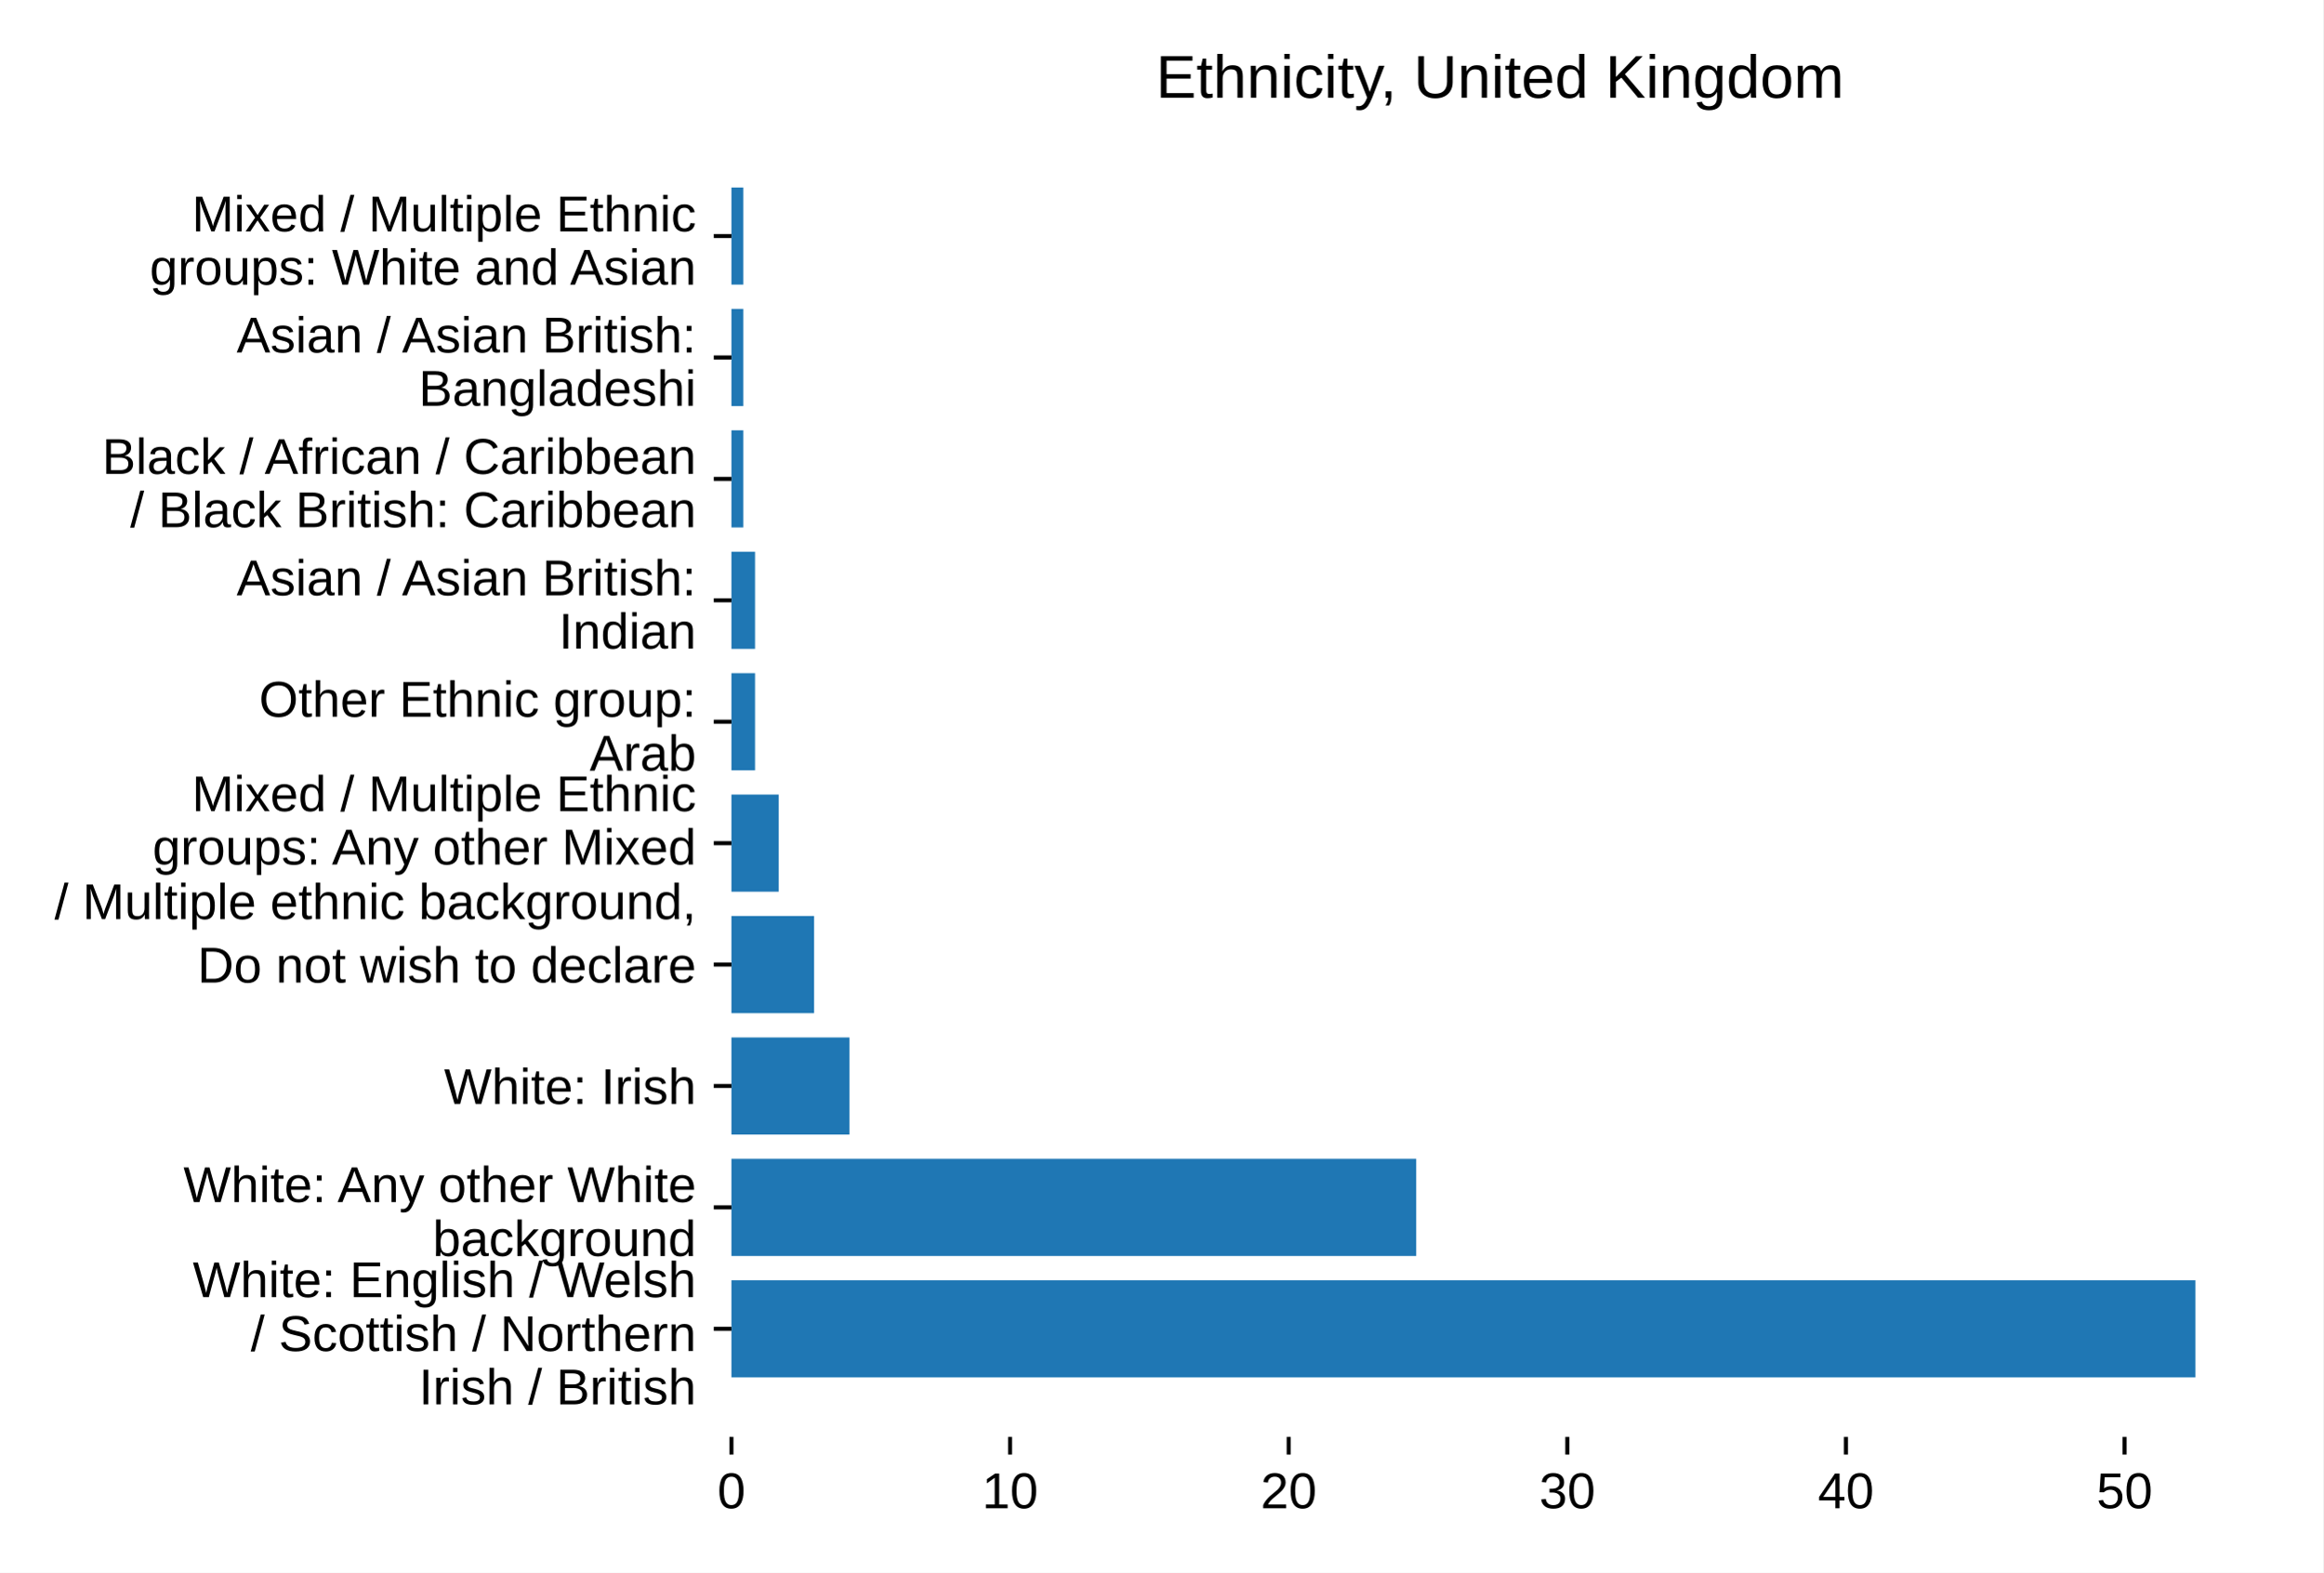
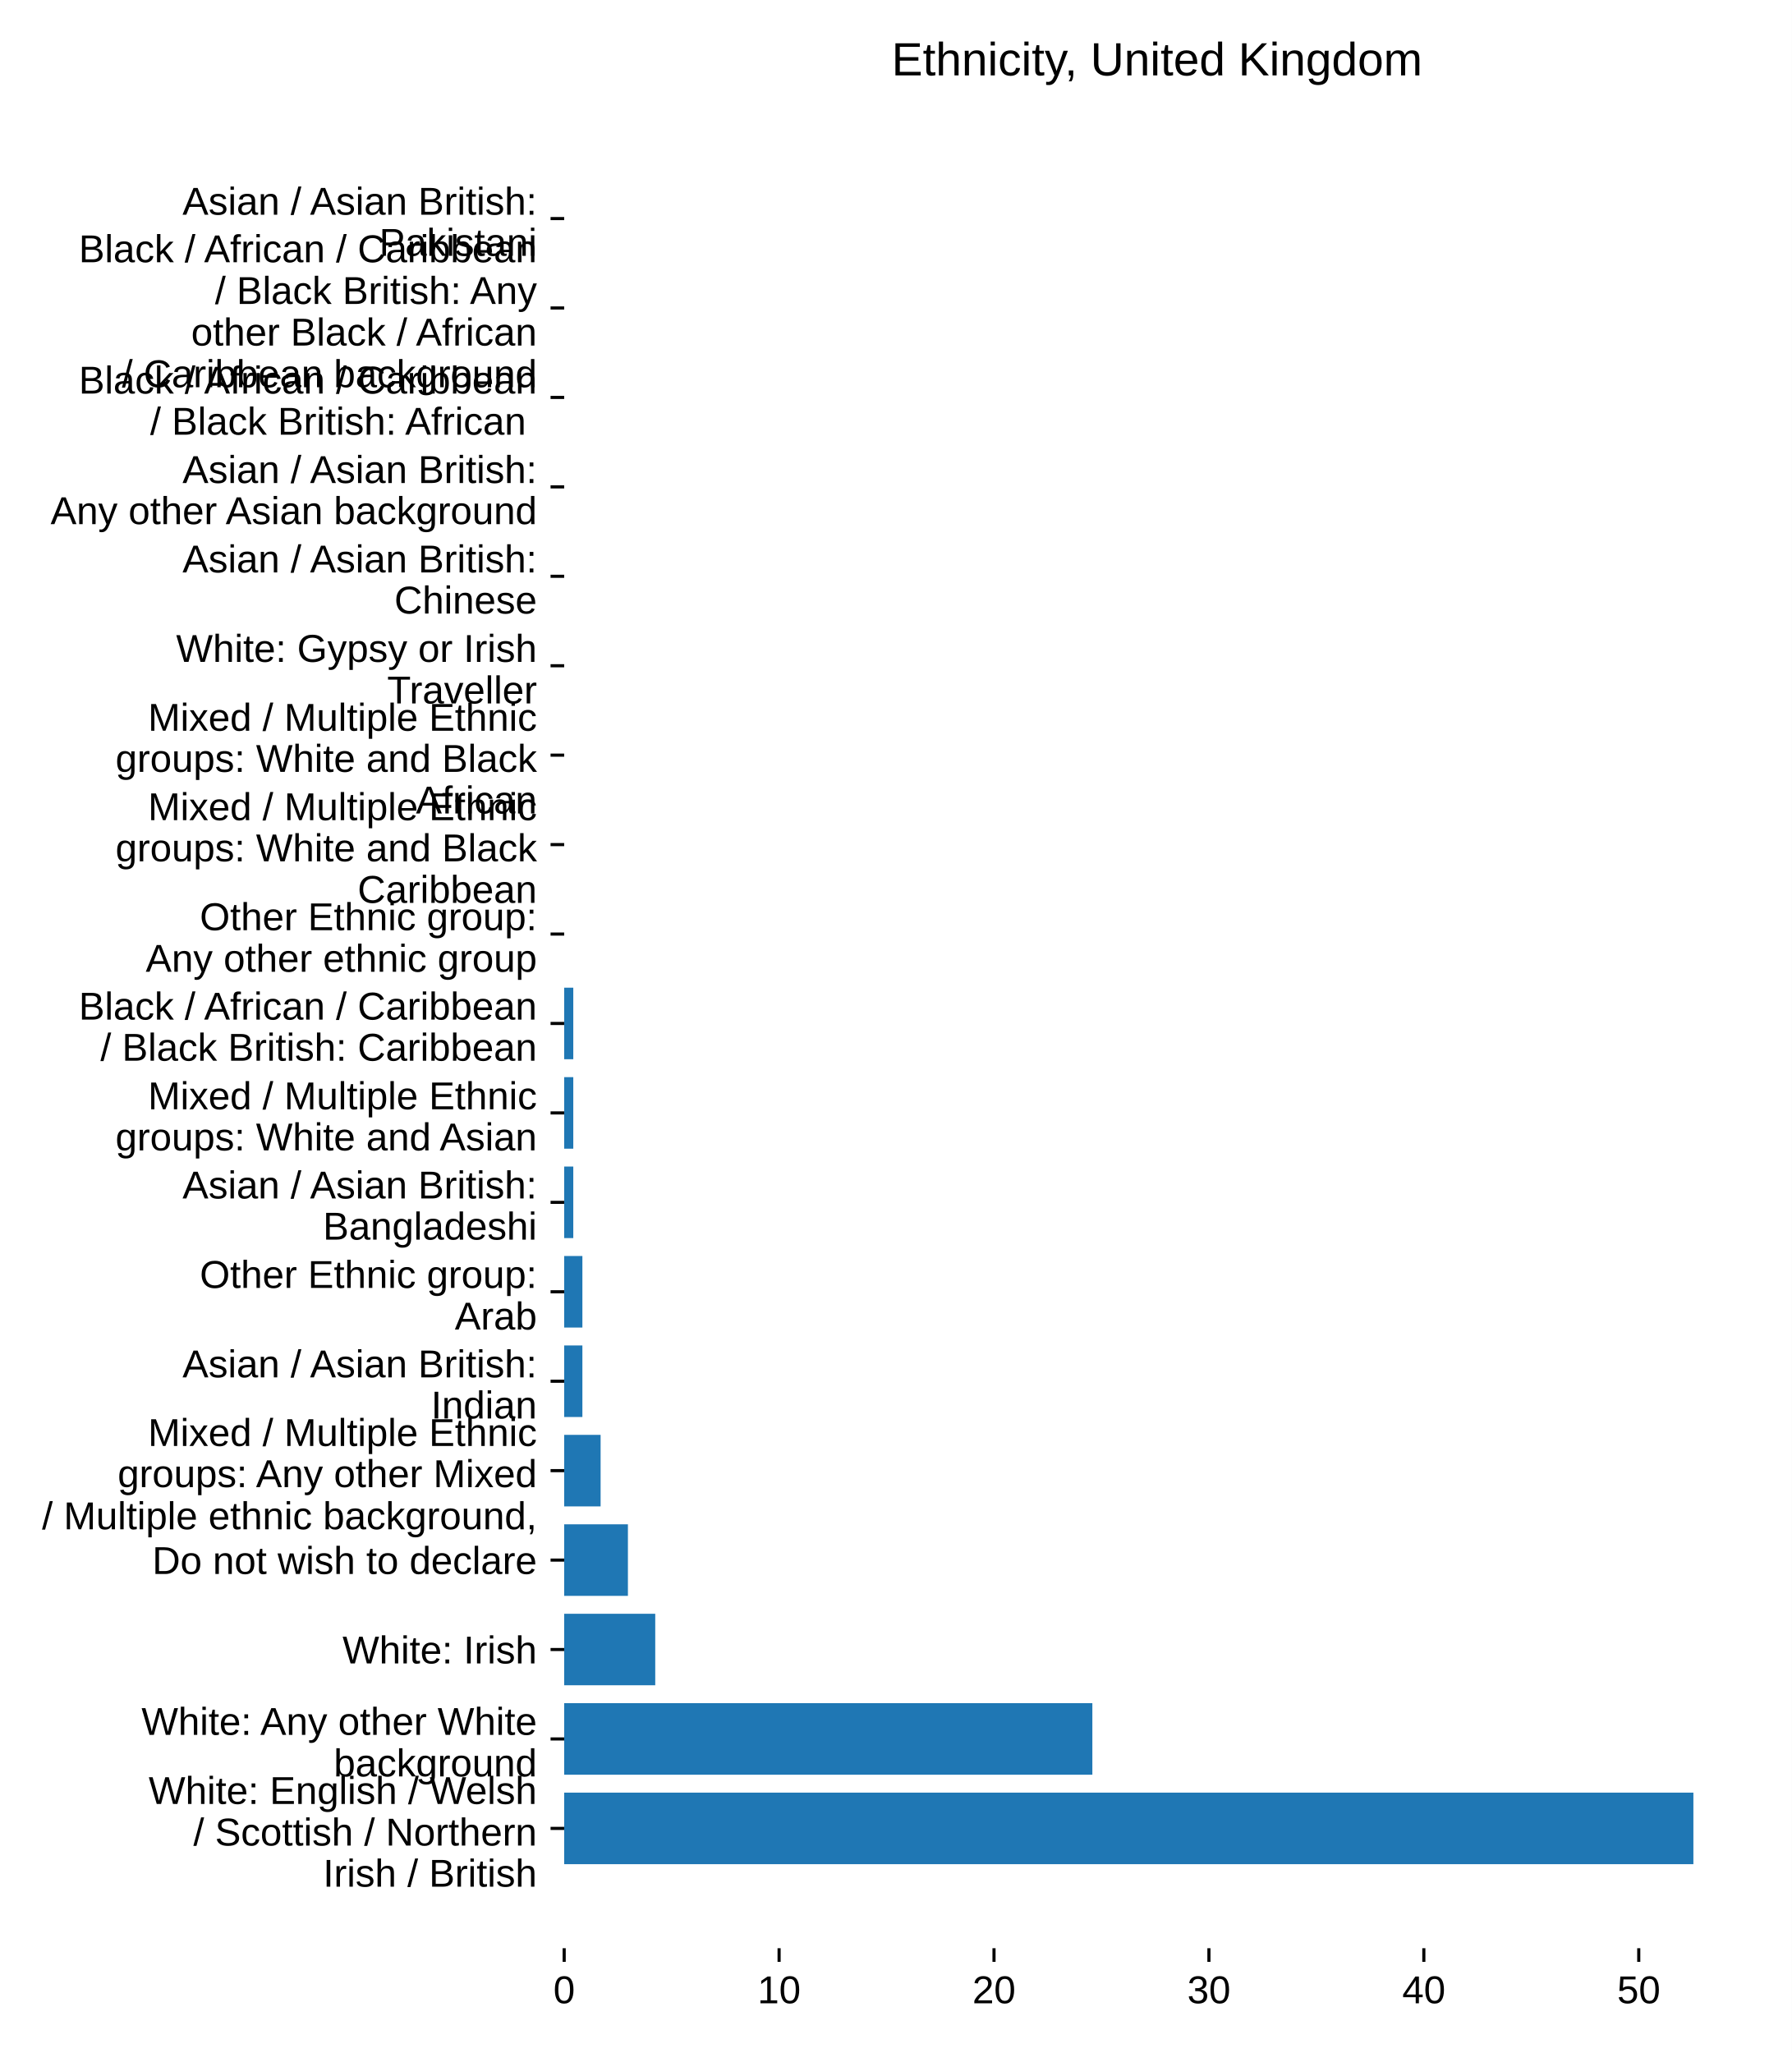
- <svg xmlns="http://www.w3.org/2000/svg" xmlns:xlink="http://www.w3.org/1999/xlink" height="312pt" version="1.1" viewBox="0 0 460.8 312" width="460.8pt">
+ <svg xmlns="http://www.w3.org/2000/svg" xmlns:xlink="http://www.w3.org/1999/xlink" height="528pt" version="1.1" viewBox="0 0 460.8 528" width="460.8pt">
  <defs>
    <style type="text/css">*{stroke-linecap:butt;stroke-linejoin:round;}</style>
  </defs>
  <g id="figure_1">
    <g id="patch_1">
-       <path d="M 0 312  L 460.8 312  L 460.8 0  L 0 0  z " style="fill:#ffffff;" />
+       <path d="M 0 528  L 460.8 528  L 460.8 0  L 0 0  z " style="fill:#ffffff;" />
    </g>
    <g id="axes_1">
      <g id="patch_2">
-         <path d="M 145.086 285.055  L 450 285.055  L 450 25.389  L 145.086 25.389  z " style="fill:#ffffff;" />
+         <path d="M 145.086 501.055  L 450 501.055  L 450 25.389  L 145.086 25.389  z " style="fill:#ffffff;" />
      </g>
      <g id="patch_3">
-         <path clip-path="url(#p850327b6a9)" d="M 145.086 273.252  L 435.48 273.252  L 435.48 253.982  L 145.086 253.982  z " style="fill:#1f77b4;" />
+         <path clip-path="url(#p24fab2c69a)" d="M 145.086 479.434  L 435.48 479.434  L 435.48 461.033  L 145.086 461.033  z " style="fill:#1f77b4;" />
      </g>
      <g id="patch_4">
-         <path clip-path="url(#p850327b6a9)" d="M 145.086 249.164  L 280.916 249.164  L 280.916 229.894  L 145.086 229.894  z " style="fill:#1f77b4;" />
+         <path clip-path="url(#p24fab2c69a)" d="M 145.086 456.432  L 280.916 456.432  L 280.916 438.031  L 145.086 438.031  z " style="fill:#1f77b4;" />
      </g>
      <g id="patch_5">
-         <path clip-path="url(#p850327b6a9)" d="M 145.086 225.076  L 168.505 225.076  L 168.505 205.806  L 145.086 205.806  z " style="fill:#1f77b4;" />
+         <path clip-path="url(#p24fab2c69a)" d="M 145.086 433.431  L 168.505 433.431  L 168.505 415.03  L 145.086 415.03  z " style="fill:#1f77b4;" />
      </g>
      <g id="patch_6">
-         <path clip-path="url(#p850327b6a9)" d="M 145.086 200.989  L 161.479 200.989  L 161.479 181.718  L 145.086 181.718  z " style="fill:#1f77b4;" />
+         <path clip-path="url(#p24fab2c69a)" d="M 145.086 410.43  L 161.479 410.43  L 161.479 392.029  L 145.086 392.029  z " style="fill:#1f77b4;" />
      </g>
      <g id="patch_7">
-         <path clip-path="url(#p850327b6a9)" d="M 145.086 176.901  L 154.453 176.901  L 154.453 157.631  L 145.086 157.631  z " style="fill:#1f77b4;" />
+         <path clip-path="url(#p24fab2c69a)" d="M 145.086 387.429  L 154.453 387.429  L 154.453 369.028  L 145.086 369.028  z " style="fill:#1f77b4;" />
      </g>
      <g id="patch_8">
-         <path clip-path="url(#p850327b6a9)" d="M 145.086 152.813  L 149.77 152.813  L 149.77 133.543  L 145.086 133.543  z " style="fill:#1f77b4;" />
+         <path clip-path="url(#p24fab2c69a)" d="M 145.086 364.427  L 149.77 364.427  L 149.77 346.026  L 145.086 346.026  z " style="fill:#1f77b4;" />
      </g>
      <g id="patch_9">
-         <path clip-path="url(#p850327b6a9)" d="M 145.086 128.726  L 149.77 128.726  L 149.77 109.455  L 145.086 109.455  z " style="fill:#1f77b4;" />
+         <path clip-path="url(#p24fab2c69a)" d="M 145.086 341.426  L 149.77 341.426  L 149.77 323.025  L 145.086 323.025  z " style="fill:#1f77b4;" />
      </g>
      <g id="patch_10">
-         <path clip-path="url(#p850327b6a9)" d="M 145.086 104.638  L 147.428 104.638  L 147.428 85.368  L 145.086 85.368  z " style="fill:#1f77b4;" />
+         <path clip-path="url(#p24fab2c69a)" d="M 145.086 318.425  L 147.428 318.425  L 147.428 300.024  L 145.086 300.024  z " style="fill:#1f77b4;" />
      </g>
      <g id="patch_11">
-         <path clip-path="url(#p850327b6a9)" d="M 145.086 80.55  L 147.428 80.55  L 147.428 61.28  L 145.086 61.28  z " style="fill:#1f77b4;" />
+         <path clip-path="url(#p24fab2c69a)" d="M 145.086 295.424  L 147.428 295.424  L 147.428 277.023  L 145.086 277.023  z " style="fill:#1f77b4;" />
      </g>
      <g id="patch_12">
-         <path clip-path="url(#p850327b6a9)" d="M 145.086 56.462  L 147.428 56.462  L 147.428 37.192  L 145.086 37.192  z " style="fill:#1f77b4;" />
+         <path clip-path="url(#p24fab2c69a)" d="M 145.086 272.423  L 147.428 272.423  L 147.428 254.022  L 145.086 254.022  z " style="fill:#1f77b4;" />
+       </g>
+       <g id="patch_13">
+         <path clip-path="url(#p24fab2c69a)" d="M 145.086 249.421  L 145.086 249.421  L 145.086 231.02  L 145.086 231.02  z " style="fill:#1f77b4;" />
+       </g>
+       <g id="patch_14">
+         <path clip-path="url(#p24fab2c69a)" d="M 145.086 226.42  L 145.086 226.42  L 145.086 208.019  L 145.086 208.019  z " style="fill:#1f77b4;" />
+       </g>
+       <g id="patch_15">
+         <path clip-path="url(#p24fab2c69a)" d="M 145.086 203.419  L 145.086 203.419  L 145.086 185.018  L 145.086 185.018  z " style="fill:#1f77b4;" />
+       </g>
+       <g id="patch_16">
+         <path clip-path="url(#p24fab2c69a)" d="M 145.086 180.418  L 145.086 180.418  L 145.086 162.017  L 145.086 162.017  z " style="fill:#1f77b4;" />
+       </g>
+       <g id="patch_17">
+         <path clip-path="url(#p24fab2c69a)" d="M 145.086 157.416  L 145.086 157.416  L 145.086 139.015  L 145.086 139.015  z " style="fill:#1f77b4;" />
+       </g>
+       <g id="patch_18">
+         <path clip-path="url(#p24fab2c69a)" d="M 145.086 134.415  L 145.086 134.415  L 145.086 116.014  L 145.086 116.014  z " style="fill:#1f77b4;" />
+       </g>
+       <g id="patch_19">
+         <path clip-path="url(#p24fab2c69a)" d="M 145.086 111.414  L 145.086 111.414  L 145.086 93.013  L 145.086 93.013  z " style="fill:#1f77b4;" />
+       </g>
+       <g id="patch_20">
+         <path clip-path="url(#p24fab2c69a)" d="M 145.086 88.413  L 145.086 88.413  L 145.086 70.012  L 145.086 70.012  z " style="fill:#1f77b4;" />
+       </g>
+       <g id="patch_21">
+         <path clip-path="url(#p24fab2c69a)" d="M 145.086 65.412  L 145.086 65.412  L 145.086 47.011  L 145.086 47.011  z " style="fill:#1f77b4;" />
      </g>
      <g id="matplotlib.axis_1">
        <g id="xtick_1">
          <g id="line2d_1">
            <defs>
              <path d="M 0 0  L 0 3.5  " id="mc3a356a46d" style="stroke:#000000;stroke-width:0.8;" />
            </defs>
            <g>
-               <use style="stroke:#000000;stroke-width:0.8;" x="145.086" xlink:href="#mc3a356a46d" y="285.055" />
+               <use style="stroke:#000000;stroke-width:0.8;" x="145.086" xlink:href="#mc3a356a46d" y="501.055" />
            </g>
          </g>
          <g id="text_1">
-             <text style="font-family:Arial;font-size:10px;font-stretch:normal;font-style:normal;font-weight:normal;text-anchor:middle;" transform="rotate(-0, 145.0859, 299.2125)" x="145.086" y="299.212">0</text>
+             <text style="font-family:Arial;font-size:10px;font-stretch:normal;font-style:normal;font-weight:normal;text-anchor:middle;" transform="rotate(-0, 145.0859, 515.2125)" x="145.086" y="515.212">0</text>
          </g>
        </g>
        <g id="xtick_2">
          <g id="line2d_2">
            <g>
-               <use style="stroke:#000000;stroke-width:0.8;" x="200.355" xlink:href="#mc3a356a46d" y="285.055" />
+               <use style="stroke:#000000;stroke-width:0.8;" x="200.355" xlink:href="#mc3a356a46d" y="501.055" />
            </g>
          </g>
          <g id="text_2">
-             <text style="font-family:Arial;font-size:10px;font-stretch:normal;font-style:normal;font-weight:normal;text-anchor:middle;" transform="rotate(-0, 200.3545, 299.2125)" x="200.355" y="299.212">10</text>
+             <text style="font-family:Arial;font-size:10px;font-stretch:normal;font-style:normal;font-weight:normal;text-anchor:middle;" transform="rotate(-0, 200.3545, 515.2125)" x="200.355" y="515.212">10</text>
          </g>
        </g>
        <g id="xtick_3">
          <g id="line2d_3">
            <g>
-               <use style="stroke:#000000;stroke-width:0.8;" x="255.623" xlink:href="#mc3a356a46d" y="285.055" />
+               <use style="stroke:#000000;stroke-width:0.8;" x="255.623" xlink:href="#mc3a356a46d" y="501.055" />
            </g>
          </g>
          <g id="text_3">
-             <text style="font-family:Arial;font-size:10px;font-stretch:normal;font-style:normal;font-weight:normal;text-anchor:middle;" transform="rotate(-0, 255.6231, 299.2125)" x="255.623" y="299.212">20</text>
+             <text style="font-family:Arial;font-size:10px;font-stretch:normal;font-style:normal;font-weight:normal;text-anchor:middle;" transform="rotate(-0, 255.6231, 515.2125)" x="255.623" y="515.212">20</text>
          </g>
        </g>
        <g id="xtick_4">
          <g id="line2d_4">
            <g>
-               <use style="stroke:#000000;stroke-width:0.8;" x="310.892" xlink:href="#mc3a356a46d" y="285.055" />
+               <use style="stroke:#000000;stroke-width:0.8;" x="310.892" xlink:href="#mc3a356a46d" y="501.055" />
            </g>
          </g>
          <g id="text_4">
-             <text style="font-family:Arial;font-size:10px;font-stretch:normal;font-style:normal;font-weight:normal;text-anchor:middle;" transform="rotate(-0, 310.8917, 299.2125)" x="310.892" y="299.212">30</text>
+             <text style="font-family:Arial;font-size:10px;font-stretch:normal;font-style:normal;font-weight:normal;text-anchor:middle;" transform="rotate(-0, 310.8917, 515.2125)" x="310.892" y="515.212">30</text>
          </g>
        </g>
        <g id="xtick_5">
          <g id="line2d_5">
            <g>
-               <use style="stroke:#000000;stroke-width:0.8;" x="366.16" xlink:href="#mc3a356a46d" y="285.055" />
+               <use style="stroke:#000000;stroke-width:0.8;" x="366.16" xlink:href="#mc3a356a46d" y="501.055" />
            </g>
          </g>
          <g id="text_5">
-             <text style="font-family:Arial;font-size:10px;font-stretch:normal;font-style:normal;font-weight:normal;text-anchor:middle;" transform="rotate(-0, 366.1603, 299.2125)" x="366.16" y="299.212">40</text>
+             <text style="font-family:Arial;font-size:10px;font-stretch:normal;font-style:normal;font-weight:normal;text-anchor:middle;" transform="rotate(-0, 366.1603, 515.2125)" x="366.16" y="515.212">40</text>
          </g>
        </g>
        <g id="xtick_6">
          <g id="line2d_6">
            <g>
-               <use style="stroke:#000000;stroke-width:0.8;" x="421.429" xlink:href="#mc3a356a46d" y="285.055" />
+               <use style="stroke:#000000;stroke-width:0.8;" x="421.429" xlink:href="#mc3a356a46d" y="501.055" />
            </g>
          </g>
          <g id="text_6">
-             <text style="font-family:Arial;font-size:10px;font-stretch:normal;font-style:normal;font-weight:normal;text-anchor:middle;" transform="rotate(-0, 421.4289, 299.2125)" x="421.429" y="299.212">50</text>
+             <text style="font-family:Arial;font-size:10px;font-stretch:normal;font-style:normal;font-weight:normal;text-anchor:middle;" transform="rotate(-0, 421.4289, 515.2125)" x="421.429" y="515.212">50</text>
          </g>
        </g>
      </g>
      <g id="matplotlib.axis_2">
        <g id="ytick_1">
          <g id="line2d_7">
            <defs>
              <path d="M 0 0  L -3.5 0  " id="m82278324de" style="stroke:#000000;stroke-width:0.8;" />
            </defs>
            <g>
-               <use style="stroke:#000000;stroke-width:0.8;" x="145.086" xlink:href="#m82278324de" y="263.617" />
+               <use style="stroke:#000000;stroke-width:0.8;" x="145.086" xlink:href="#m82278324de" y="470.233" />
            </g>
          </g>
          <g id="text_7">
-             <text style="font-family:Arial;font-size:10px;font-stretch:normal;font-style:normal;font-weight:normal;" transform="translate(38.22969 257.3368)">White: English / Welsh</text>
-             <text style="font-family:Arial;font-size:10px;font-stretch:normal;font-style:normal;font-weight:normal;" transform="translate(49.72187 268.0309)">/ Scottish / Northern</text>
-             <text style="font-family:Arial;font-size:10px;font-stretch:normal;font-style:normal;font-weight:normal;" transform="translate(83.07812 278.6077)">Irish / British</text>
+             <text style="font-family:Arial;font-size:10px;font-stretch:normal;font-style:normal;font-weight:normal;" transform="translate(38.22969 463.9532)">White: English / Welsh</text>
+             <text style="font-family:Arial;font-size:10px;font-stretch:normal;font-style:normal;font-weight:normal;" transform="translate(49.72187 474.6473)">/ Scottish / Northern</text>
+             <text style="font-family:Arial;font-size:10px;font-stretch:normal;font-style:normal;font-weight:normal;" transform="translate(83.07812 485.2241)">Irish / British</text>
          </g>
        </g>
        <g id="ytick_2">
          <g id="line2d_8">
            <g>
-               <use style="stroke:#000000;stroke-width:0.8;" x="145.086" xlink:href="#m82278324de" y="239.529" />
+               <use style="stroke:#000000;stroke-width:0.8;" x="145.086" xlink:href="#m82278324de" y="447.232" />
            </g>
          </g>
          <g id="text_8">
-             <text style="font-family:Arial;font-size:10px;font-stretch:normal;font-style:normal;font-weight:normal;" transform="translate(36.37969 238.4766)">White: Any other White</text>
-             <text style="font-family:Arial;font-size:10px;font-stretch:normal;font-style:normal;font-weight:normal;" transform="translate(85.82969 249.1707)">background</text>
+             <text style="font-family:Arial;font-size:10px;font-stretch:normal;font-style:normal;font-weight:normal;" transform="translate(36.37969 446.1795)">White: Any other White</text>
+             <text style="font-family:Arial;font-size:10px;font-stretch:normal;font-style:normal;font-weight:normal;" transform="translate(85.82969 456.8735)">background</text>
          </g>
        </g>
        <g id="ytick_3">
          <g id="line2d_9">
            <g>
-               <use style="stroke:#000000;stroke-width:0.8;" x="145.086" xlink:href="#m82278324de" y="215.441" />
+               <use style="stroke:#000000;stroke-width:0.8;" x="145.086" xlink:href="#m82278324de" y="424.231" />
            </g>
          </g>
          <g id="text_9">
-             <text style="font-family:Arial;font-size:10px;font-stretch:normal;font-style:normal;font-weight:normal;text-anchor:end;" transform="rotate(-0, 138.0859, 219.0202)" x="138.086" y="219.02">White: Irish</text>
+             <text style="font-family:Arial;font-size:10px;font-stretch:normal;font-style:normal;font-weight:normal;text-anchor:end;" transform="rotate(-0, 138.0859, 427.8095)" x="138.086" y="427.81">White: Irish</text>
          </g>
        </g>
        <g id="ytick_4">
          <g id="line2d_10">
            <g>
-               <use style="stroke:#000000;stroke-width:0.8;" x="145.086" xlink:href="#m82278324de" y="191.354" />
+               <use style="stroke:#000000;stroke-width:0.8;" x="145.086" xlink:href="#m82278324de" y="401.229" />
            </g>
          </g>
          <g id="text_10">
-             <text style="font-family:Arial;font-size:10px;font-stretch:normal;font-style:normal;font-weight:normal;text-anchor:end;" transform="rotate(-0, 138.0859, 194.9325)" x="138.086" y="194.932">Do not wish to declare</text>
+             <text style="font-family:Arial;font-size:10px;font-stretch:normal;font-style:normal;font-weight:normal;text-anchor:end;" transform="rotate(-0, 138.0859, 404.8083)" x="138.086" y="404.808">Do not wish to declare</text>
          </g>
        </g>
        <g id="ytick_5">
          <g id="line2d_11">
            <g>
-               <use style="stroke:#000000;stroke-width:0.8;" x="145.086" xlink:href="#m82278324de" y="167.266" />
+               <use style="stroke:#000000;stroke-width:0.8;" x="145.086" xlink:href="#m82278324de" y="378.228" />
            </g>
          </g>
          <g id="text_11">
-             <text style="font-family:Arial;font-size:10px;font-stretch:normal;font-style:normal;font-weight:normal;" transform="translate(38.05156 160.9251)">Mixed / Multiple Ethnic</text>
-             <text style="font-family:Arial;font-size:10px;font-stretch:normal;font-style:normal;font-weight:normal;" transform="translate(30.25469 171.502)">groups: Any other Mixed</text>
-             <text style="font-family:Arial;font-size:10px;font-stretch:normal;font-style:normal;font-weight:normal;" transform="translate(10.8 182.3423)">/ Multiple ethnic background,</text>
+             <text style="font-family:Arial;font-size:10px;font-stretch:normal;font-style:normal;font-weight:normal;" transform="translate(38.05156 371.8874)">Mixed / Multiple Ethnic</text>
+             <text style="font-family:Arial;font-size:10px;font-stretch:normal;font-style:normal;font-weight:normal;" transform="translate(30.25469 382.4642)">groups: Any other Mixed</text>
+             <text style="font-family:Arial;font-size:10px;font-stretch:normal;font-style:normal;font-weight:normal;" transform="translate(10.8 393.3046)">/ Multiple ethnic background,</text>
          </g>
        </g>
        <g id="ytick_6">
          <g id="line2d_12">
            <g>
-               <use style="stroke:#000000;stroke-width:0.8;" x="145.086" xlink:href="#m82278324de" y="143.178" />
+               <use style="stroke:#000000;stroke-width:0.8;" x="145.086" xlink:href="#m82278324de" y="355.227" />
            </g>
          </g>
          <g id="text_12">
-             <text style="font-family:Arial;font-size:10px;font-stretch:normal;font-style:normal;font-weight:normal;" transform="translate(51.37812 142.1899)">Other Ethnic group:</text>
-             <text style="font-family:Arial;font-size:10px;font-stretch:normal;font-style:normal;font-weight:normal;" transform="translate(116.9641 152.884)">Arab</text>
+             <text style="font-family:Arial;font-size:10px;font-stretch:normal;font-style:normal;font-weight:normal;" transform="translate(46.93438 354.2332)">Asian / Asian British:</text>
+             <text style="font-family:Arial;font-size:10px;font-stretch:normal;font-style:normal;font-weight:normal;" transform="translate(110.8422 364.8101)">Indian</text>
          </g>
        </g>
        <g id="ytick_7">
          <g id="line2d_13">
            <g>
-               <use style="stroke:#000000;stroke-width:0.8;" x="145.086" xlink:href="#m82278324de" y="119.09" />
+               <use style="stroke:#000000;stroke-width:0.8;" x="145.086" xlink:href="#m82278324de" y="332.226" />
            </g>
          </g>
          <g id="text_13">
-             <text style="font-family:Arial;font-size:10px;font-stretch:normal;font-style:normal;font-weight:normal;" transform="translate(46.93438 118.0967)">Asian / Asian British:</text>
-             <text style="font-family:Arial;font-size:10px;font-stretch:normal;font-style:normal;font-weight:normal;" transform="translate(110.8422 128.6736)">Indian</text>
+             <text style="font-family:Arial;font-size:10px;font-stretch:normal;font-style:normal;font-weight:normal;" transform="translate(51.37812 331.2374)">Other Ethnic group:</text>
+             <text style="font-family:Arial;font-size:10px;font-stretch:normal;font-style:normal;font-weight:normal;" transform="translate(116.9641 341.9315)">Arab</text>
          </g>
        </g>
        <g id="ytick_8">
          <g id="line2d_14">
            <g>
-               <use style="stroke:#000000;stroke-width:0.8;" x="145.086" xlink:href="#m82278324de" y="95.003" />
+               <use style="stroke:#000000;stroke-width:0.8;" x="145.086" xlink:href="#m82278324de" y="309.224" />
            </g>
          </g>
          <g id="text_14">
-             <text style="font-family:Arial;font-size:10px;font-stretch:normal;font-style:normal;font-weight:normal;" transform="translate(20.25313 94.00905)">Black / African / Caribbean</text>
-             <text style="font-family:Arial;font-size:10px;font-stretch:normal;font-style:normal;font-weight:normal;" transform="translate(25.82031 104.5859)">/ Black British: Caribbean</text>
+             <text style="font-family:Arial;font-size:10px;font-stretch:normal;font-style:normal;font-weight:normal;" transform="translate(46.93438 308.2307)">Asian / Asian British:</text>
+             <text style="font-family:Arial;font-size:10px;font-stretch:normal;font-style:normal;font-weight:normal;" transform="translate(83.04531 318.8076)">Bangladeshi</text>
          </g>
        </g>
        <g id="ytick_9">
          <g id="line2d_15">
            <g>
-               <use style="stroke:#000000;stroke-width:0.8;" x="145.086" xlink:href="#m82278324de" y="70.915" />
+               <use style="stroke:#000000;stroke-width:0.8;" x="145.086" xlink:href="#m82278324de" y="286.223" />
            </g>
          </g>
          <g id="text_15">
-             <text style="font-family:Arial;font-size:10px;font-stretch:normal;font-style:normal;font-weight:normal;" transform="translate(46.93438 69.92136)">Asian / Asian British:</text>
-             <text style="font-family:Arial;font-size:10px;font-stretch:normal;font-style:normal;font-weight:normal;" transform="translate(83.04531 80.49824)">Bangladeshi</text>
+             <text style="font-family:Arial;font-size:10px;font-stretch:normal;font-style:normal;font-weight:normal;" transform="translate(38.05156 285.2904)">Mixed / Multiple Ethnic</text>
+             <text style="font-family:Arial;font-size:10px;font-stretch:normal;font-style:normal;font-weight:normal;" transform="translate(29.69219 295.8673)">groups: White and Asian</text>
          </g>
        </g>
        <g id="ytick_10">
          <g id="line2d_16">
            <g>
-               <use style="stroke:#000000;stroke-width:0.8;" x="145.086" xlink:href="#m82278324de" y="46.827" />
+               <use style="stroke:#000000;stroke-width:0.8;" x="145.086" xlink:href="#m82278324de" y="263.222" />
            </g>
          </g>
          <g id="text_16">
-             <text style="font-family:Arial;font-size:10px;font-stretch:normal;font-style:normal;font-weight:normal;" transform="translate(38.05156 45.89461)">Mixed / Multiple Ethnic</text>
-             <text style="font-family:Arial;font-size:10px;font-stretch:normal;font-style:normal;font-weight:normal;" transform="translate(29.69219 56.47148)">groups: White and Asian</text>
-           </g>
-         </g>
-       </g>
-       <g id="text_17">
+             <text style="font-family:Arial;font-size:10px;font-stretch:normal;font-style:normal;font-weight:normal;" transform="translate(20.25313 262.2283)">Black / African / Caribbean</text>
+             <text style="font-family:Arial;font-size:10px;font-stretch:normal;font-style:normal;font-weight:normal;" transform="translate(25.82031 272.8052)">/ Black British: Caribbean</text>
+           </g>
+         </g>
+         <g id="ytick_11">
+           <g id="line2d_17">
+             <g>
+               <use style="stroke:#000000;stroke-width:0.8;" x="145.086" xlink:href="#m82278324de" y="240.221" />
+             </g>
+           </g>
+           <g id="text_17">
+             <text style="font-family:Arial;font-size:10px;font-stretch:normal;font-style:normal;font-weight:normal;" transform="translate(51.37812 239.2325)">Other Ethnic group:</text>
+             <text style="font-family:Arial;font-size:10px;font-stretch:normal;font-style:normal;font-weight:normal;" transform="translate(37.47344 249.9266)">Any other ethnic group</text>
+           </g>
+         </g>
+         <g id="ytick_12">
+           <g id="line2d_18">
+             <g>
+               <use style="stroke:#000000;stroke-width:0.8;" x="145.086" xlink:href="#m82278324de" y="217.22" />
+             </g>
+           </g>
+           <g id="text_18">
+             <text style="font-family:Arial;font-size:10px;font-stretch:normal;font-style:normal;font-weight:normal;" transform="translate(38.05156 210.9397)">Mixed / Multiple Ethnic</text>
+             <text style="font-family:Arial;font-size:10px;font-stretch:normal;font-style:normal;font-weight:normal;" transform="translate(29.70312 221.5166)">groups: White and Black</text>
+             <text style="font-family:Arial;font-size:10px;font-stretch:normal;font-style:normal;font-weight:normal;" transform="translate(91.94688 232.2107)">Caribbean</text>
+           </g>
+         </g>
+         <g id="ytick_13">
+           <g id="line2d_19">
+             <g>
+               <use style="stroke:#000000;stroke-width:0.8;" x="145.086" xlink:href="#m82278324de" y="194.218" />
+             </g>
+           </g>
+           <g id="text_19">
+             <text style="font-family:Arial;font-size:10px;font-stretch:normal;font-style:normal;font-weight:normal;" transform="translate(38.05156 187.9385)">Mixed / Multiple Ethnic</text>
+             <text style="font-family:Arial;font-size:10px;font-stretch:normal;font-style:normal;font-weight:normal;" transform="translate(29.70312 198.5154)">groups: White and Black</text>
+             <text style="font-family:Arial;font-size:10px;font-stretch:normal;font-style:normal;font-weight:normal;" transform="translate(106.9641 209.2095)">African</text>
+           </g>
+         </g>
+         <g id="ytick_14">
+           <g id="line2d_20">
+             <g>
+               <use style="stroke:#000000;stroke-width:0.8;" x="145.086" xlink:href="#m82278324de" y="171.217" />
+             </g>
+           </g>
+           <g id="text_20">
+             <text style="font-family:Arial;font-size:10px;font-stretch:normal;font-style:normal;font-weight:normal;" transform="translate(45.29219 170.2257)">White: Gypsy or Irish</text>
+             <text style="font-family:Arial;font-size:10px;font-stretch:normal;font-style:normal;font-weight:normal;" transform="translate(99.56719 180.9198)">Traveller</text>
+           </g>
+         </g>
+         <g id="ytick_15">
+           <g id="line2d_21">
+             <g>
+               <use style="stroke:#000000;stroke-width:0.8;" x="145.086" xlink:href="#m82278324de" y="148.216" />
+             </g>
+           </g>
+           <g id="text_21">
+             <text style="font-family:Arial;font-size:10px;font-stretch:normal;font-style:normal;font-weight:normal;" transform="translate(46.93438 147.2222)">Asian / Asian British:</text>
+             <text style="font-family:Arial;font-size:10px;font-stretch:normal;font-style:normal;font-weight:normal;" transform="translate(101.3984 157.799)">Chinese</text>
+           </g>
+         </g>
+         <g id="ytick_16">
+           <g id="line2d_22">
+             <g>
+               <use style="stroke:#000000;stroke-width:0.8;" x="145.086" xlink:href="#m82278324de" y="125.215" />
+             </g>
+           </g>
+           <g id="text_22">
+             <text style="font-family:Arial;font-size:10px;font-stretch:normal;font-style:normal;font-weight:normal;" transform="translate(46.93438 124.2209)">Asian / Asian British:</text>
+             <text style="font-family:Arial;font-size:10px;font-stretch:normal;font-style:normal;font-weight:normal;" transform="translate(13.00938 134.7978)">Any other Asian background</text>
+           </g>
+         </g>
+         <g id="ytick_17">
+           <g id="line2d_23">
+             <g>
+               <use style="stroke:#000000;stroke-width:0.8;" x="145.086" xlink:href="#m82278324de" y="102.213" />
+             </g>
+           </g>
+           <g id="text_23">
+             <text style="font-family:Arial;font-size:10px;font-stretch:normal;font-style:normal;font-weight:normal;" transform="translate(20.25313 101.2197)">Black / African / Caribbean</text>
+             <text style="font-family:Arial;font-size:10px;font-stretch:normal;font-style:normal;font-weight:normal;" transform="translate(38.60938 111.7966)">/ Black British:  African</text>
+           </g>
+         </g>
+         <g id="ytick_18">
+           <g id="line2d_24">
+             <g>
+               <use style="stroke:#000000;stroke-width:0.8;" x="145.086" xlink:href="#m82278324de" y="79.212" />
+             </g>
+           </g>
+           <g id="text_24">
+             <text style="font-family:Arial;font-size:10px;font-stretch:normal;font-style:normal;font-weight:normal;" transform="translate(20.25313 67.44896)">Black / African / Caribbean</text>
+             <text style="font-family:Arial;font-size:10px;font-stretch:normal;font-style:normal;font-weight:normal;" transform="translate(55.27813 78.17208)">/ Black British: Any</text>
+             <text style="font-family:Arial;font-size:10px;font-stretch:normal;font-style:normal;font-weight:normal;" transform="translate(49.15781 88.86615)">other Black / African</text>
+             <text style="font-family:Arial;font-size:10px;font-stretch:normal;font-style:normal;font-weight:normal;" transform="translate(31.35625 99.58927)">/ Caribbean background</text>
+           </g>
+         </g>
+         <g id="ytick_19">
+           <g id="line2d_25">
+             <g>
+               <use style="stroke:#000000;stroke-width:0.8;" x="145.086" xlink:href="#m82278324de" y="56.211" />
+             </g>
+           </g>
+           <g id="text_25">
+             <text style="font-family:Arial;font-size:10px;font-stretch:normal;font-style:normal;font-weight:normal;" transform="translate(46.93438 55.21726)">Asian / Asian British:</text>
+             <text style="font-family:Arial;font-size:10px;font-stretch:normal;font-style:normal;font-weight:normal;" transform="translate(97.51094 65.79414)">Pakistani</text>
+           </g>
+         </g>
+       </g>
+       <g id="text_26">
        <text style="font-family:Arial;font-size:12px;font-stretch:normal;font-style:normal;font-weight:normal;text-anchor:middle;" transform="rotate(-0, 297.543, 19.38938)" x="297.543" y="19.389">Ethnicity, United Kingdom</text>
      </g>
    </g>
  </g>
  <defs>
-     <clipPath id="p850327b6a9">
-       <rect height="259.665" width="304.914" x="145.086" y="25.389" />
+     <clipPath id="p24fab2c69a">
+       <rect height="475.665" width="304.914" x="145.086" y="25.389" />
    </clipPath>
  </defs>
</svg>
